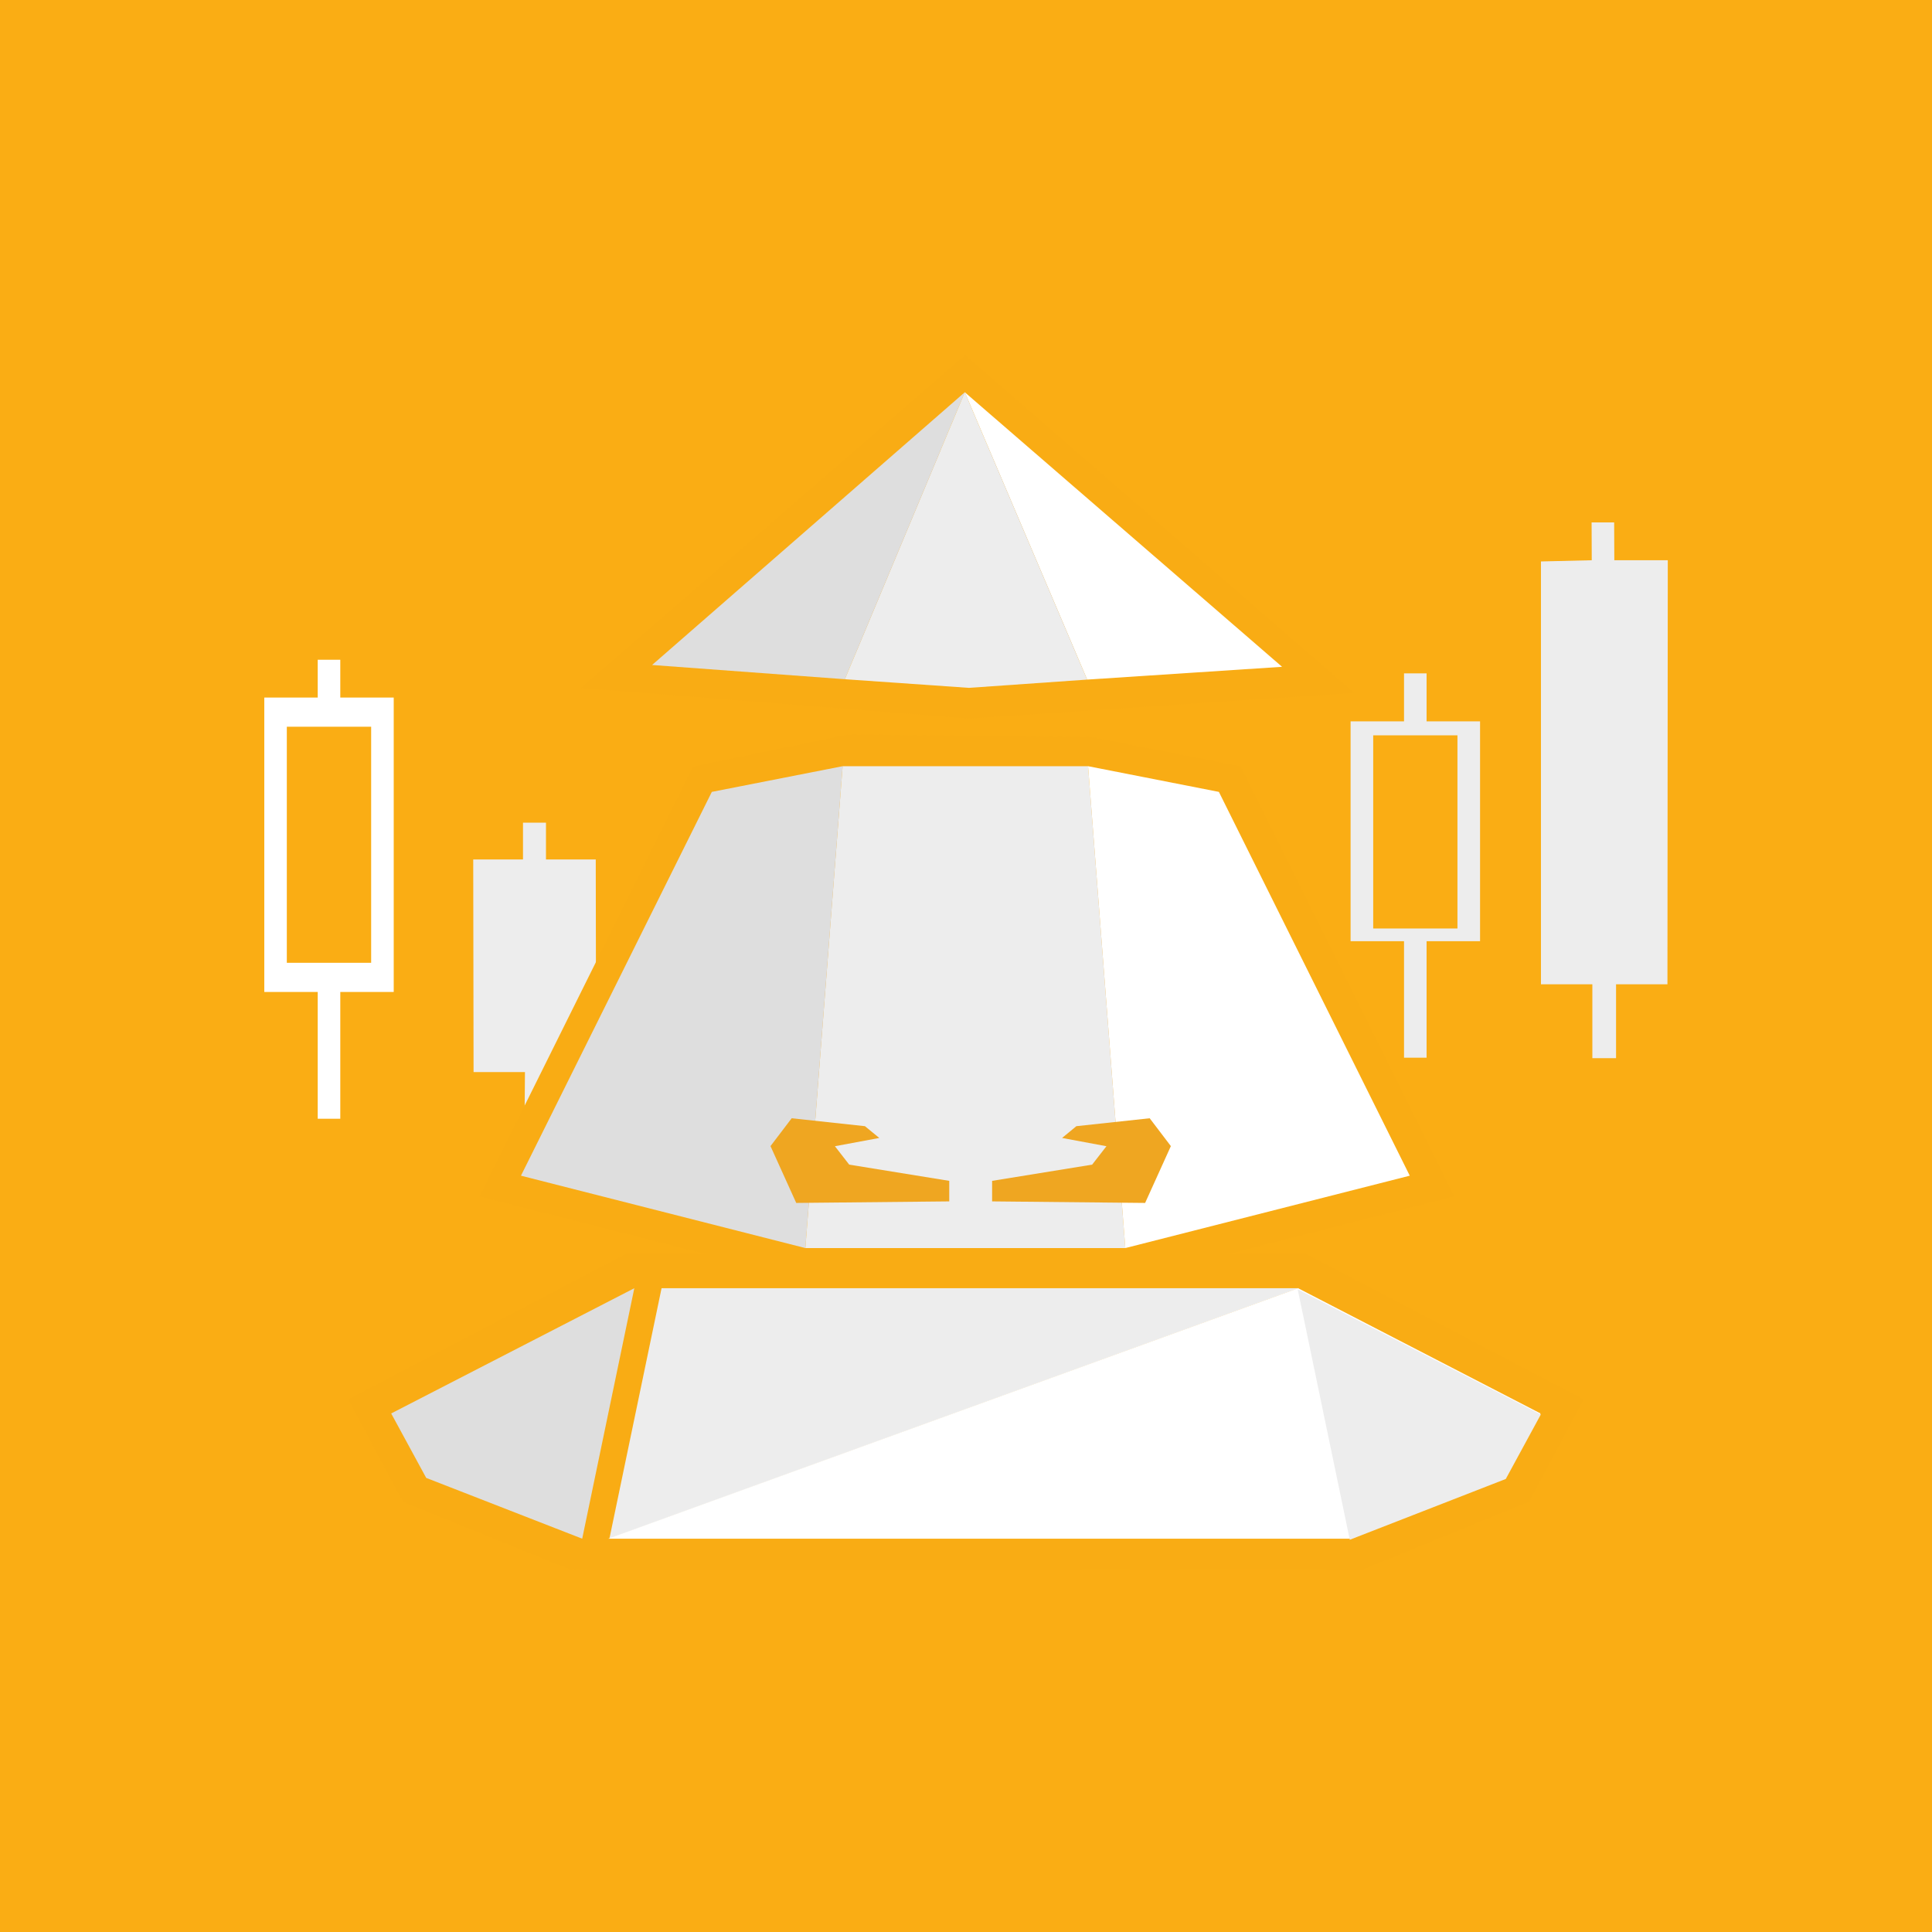
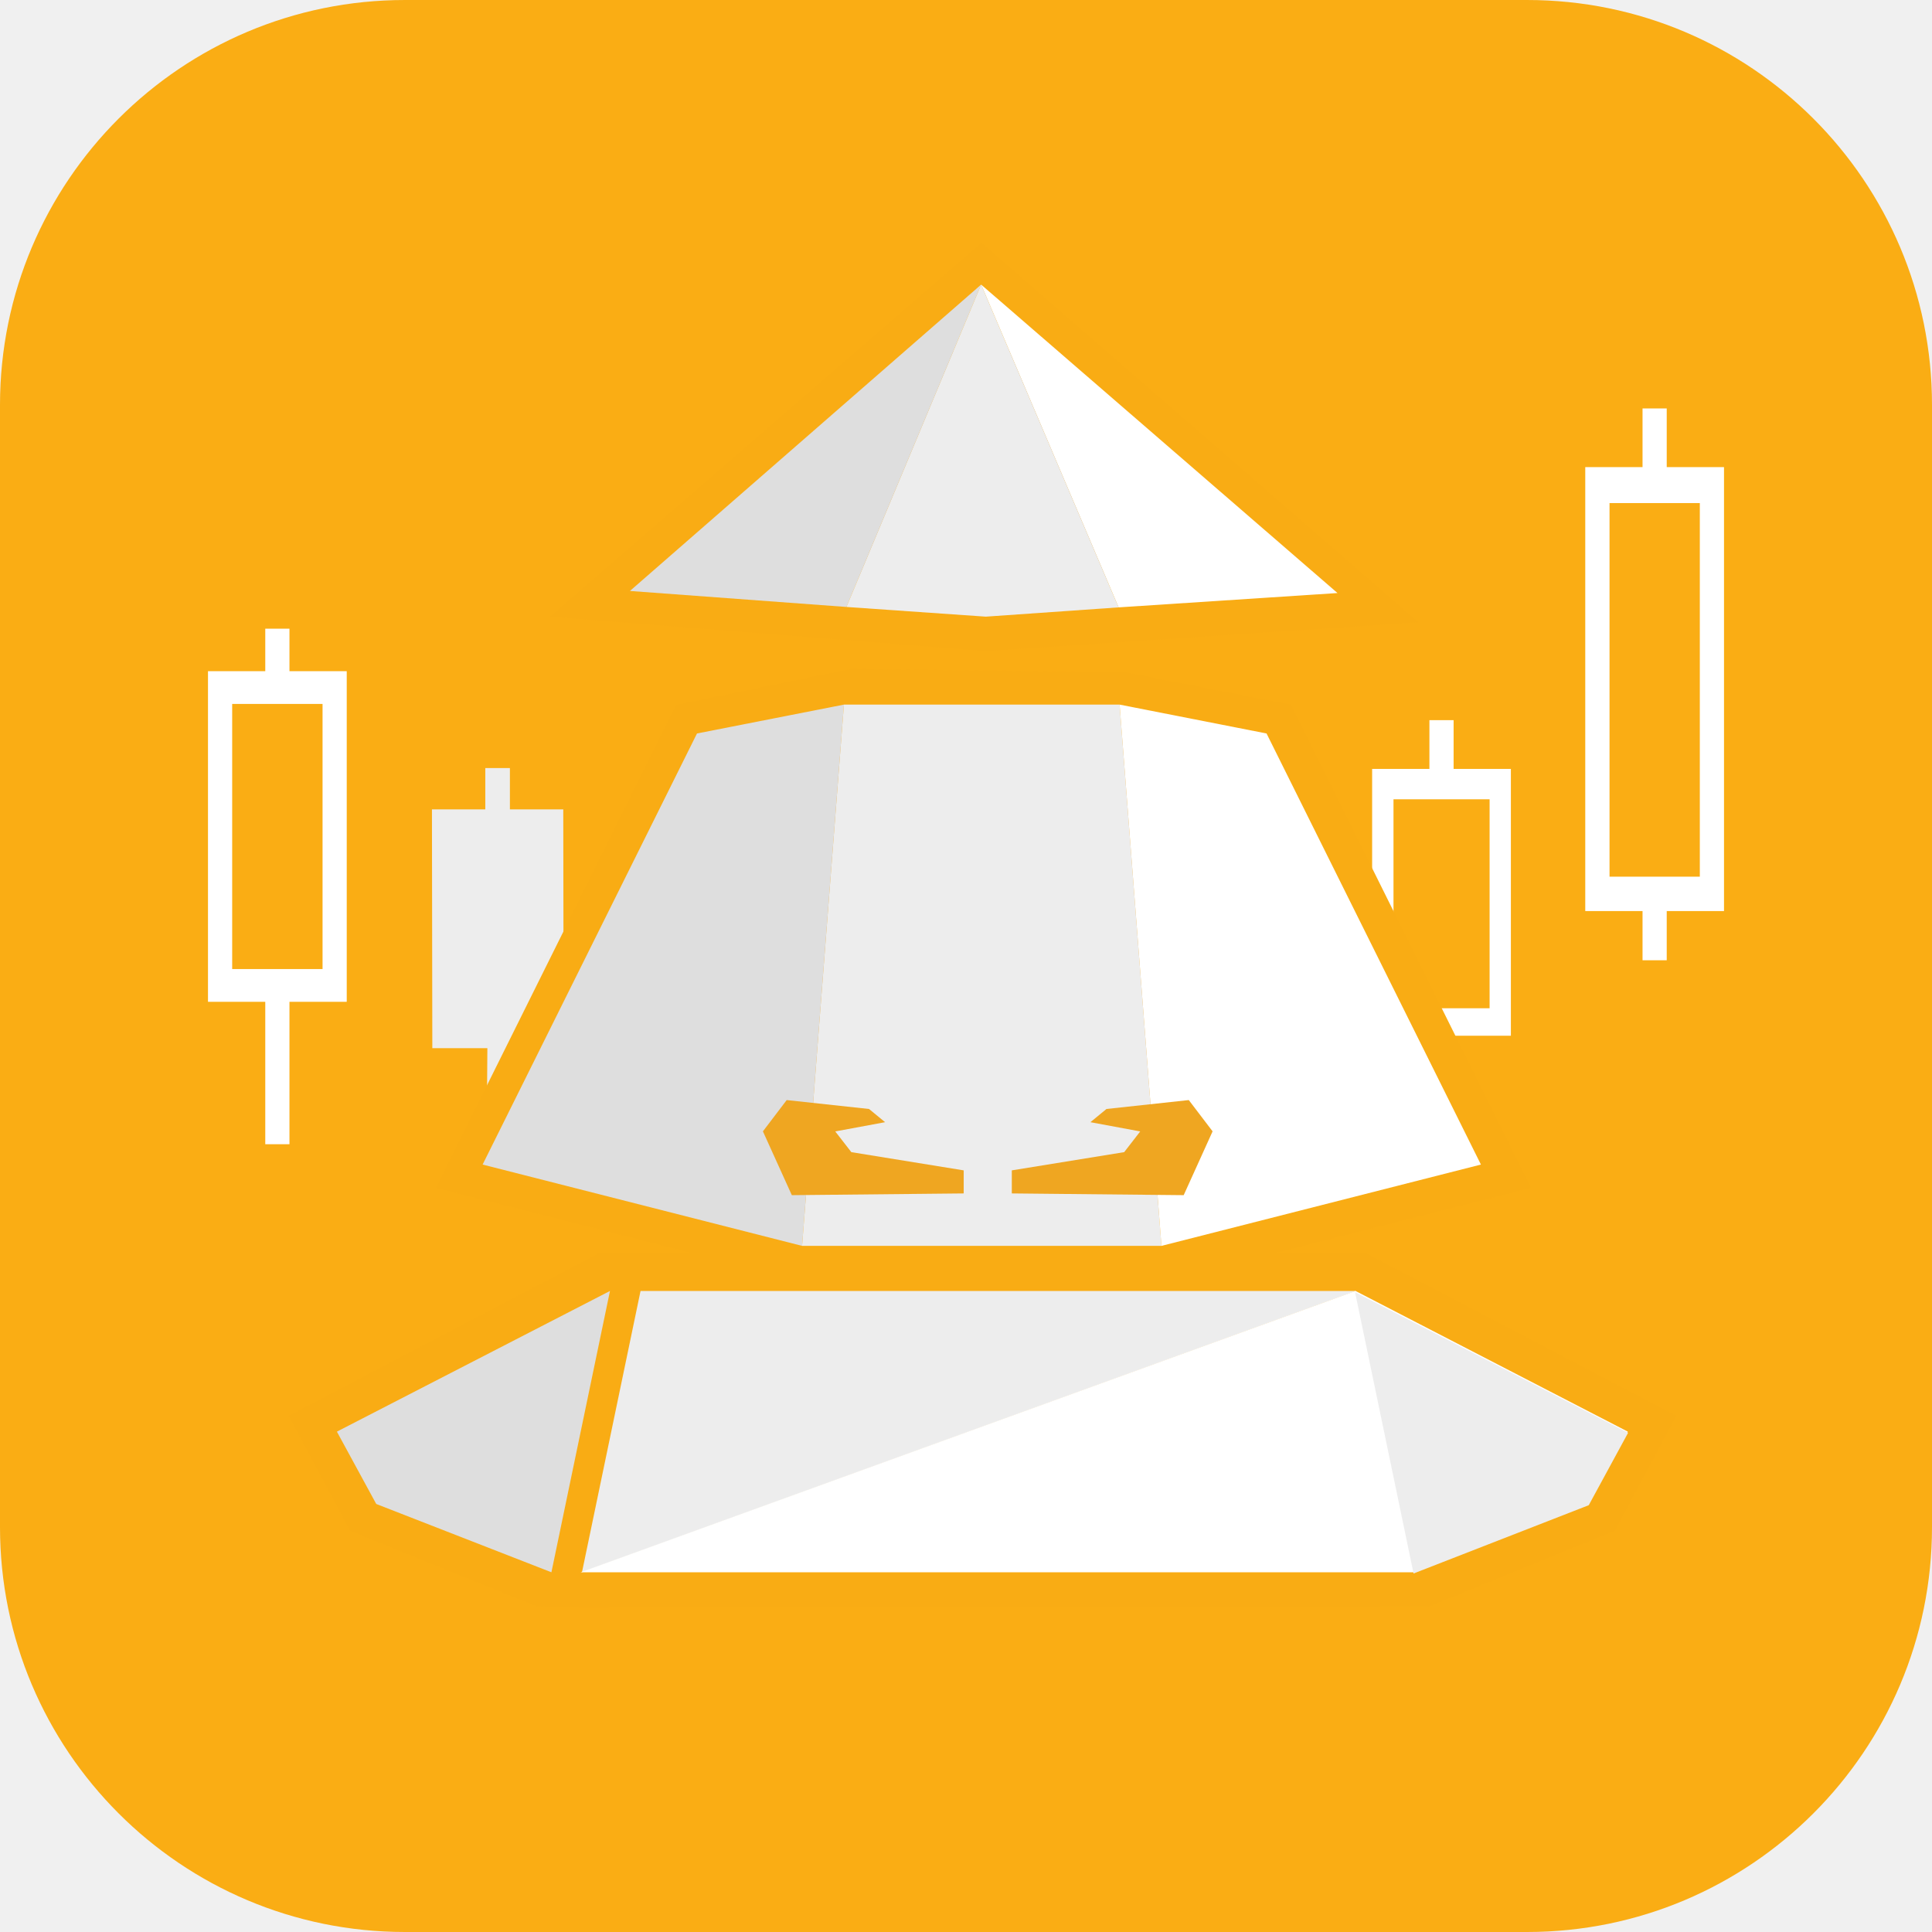
- <svg xmlns="http://www.w3.org/2000/svg" id="_图层_8" data-name="图层 8" viewBox="0 0 512 512">
+ <svg xmlns="http://www.w3.org/2000/svg" id="_图层_7" data-name="图层 7" viewBox="0 0 512 512">
  <defs>
    <style>
      .cls-1 {
        fill: #faad14;
      }

      .cls-2 {
        fill: #efa621;
      }

      .cls-3 {
        fill: #ededed;
      }

      .cls-4 {
        fill: #fff;
      }

      .cls-5 {
        fill: #dedede;
      }

      .cls-6 {
-         fill: #f9ac14;
-         stroke-width: 16.05px;
+         stroke-width: 16.73px;
      }

      .cls-6, .cls-7, .cls-8 {
        stroke: #f9ac14;
        stroke-miterlimit: 10;
      }

-       .cls-7 {
-         stroke-width: 15.52px;
-       }
- 
-       .cls-7, .cls-8 {
+       .cls-6, .cls-8 {
        fill: #e5a129;
      }

+       .cls-7 {
+         fill: #f9ac14;
+         stroke-width: 18.02px;
+       }
+ 
      .cls-8 {
-         stroke-width: 14.9px;
+         stroke-width: 17.44px;
      }
    </style>
  </defs>
-   <rect class="cls-1" width="512" height="512" />
+   <rect class="cls-1" width="512" height="512" rx="107.32" ry="107.32" />
  <g>
    <g>
-       <path class="cls-3" d="M441.97,148.47h-14.16l-.04-10.02h-5.98l.04,10.02-13.46,.32v112.06h13.62v19.58h6.28v-19.58h13.62l.09-112.38Z" />
-       <path class="cls-3" d="M157.97,284.11h-13.62v10.74s-5.32,0-5.32,0l.09-10.74h-13.62l-.09-56.34h13.19v-9.76h6.09v9.76h13.19l.09,56.34Z" />
-       <path class="cls-4" d="M90.18,174.84h-5.98v10.02h-14.16v78.02h14.16v33.6h5.98v-33.6h14.16v-78.02h-14.16v-10.02Zm8.18,80.31h-22.35v-62.56h22.35v62.56Z" />
-       <path class="cls-3" d="M378.06,178.45h-5.98v12.72h-14.16v58.26h14.16v30.87h5.98v-30.87h14.17v-58.26h-14.17v-12.72Zm8.18,67.61h-22.33v-51.19h22.33v51.19Z" />
+       <path class="cls-3" d="M149.36,277.78h-14.59v12.06s-5.7,0-5.7,0l.09-12.06h-14.59l-.1-63.28h14.14v-10.96h6.52v10.96h14.14l.1,63.28Z" />
+       <path class="cls-4" d="M76.71,166.61h-6.41v11.26h-15.18v87.62h15.18v37.74h6.41v-37.74h15.18v-87.62h-15.18v-11.26Zm8.77,90.2h-23.95v-70.26h23.95v70.26Z" />
+       <path class="cls-4" d="M385.22,190.85h-6.41v12.92h-15.18v70.71h15.18v27.5h6.41v-27.5h15.18v-70.71h-15.18v-12.92Zm9.54,76.35h-25.47v-55.38h25.47v55.38Z" />
+       <path class="cls-4" d="M441.7,108.24h-6.41v15.55h-15.18v117.65h15.18v13.04h6.41v-13.04h15.18V123.79h-15.18v-15.55Zm8.77,124.09h-23.93v-99.01h23.93v99.01Z" />
    </g>
    <g>
-       <polygon class="cls-7" points="225.51 202.42 188.95 209.96 138.3 311.91 213.78 331.14 298.69 331.14 374.18 311.91 323.53 209.96 288.81 203.14 225.51 202.42" />
-       <polygon class="cls-6" points="344.23 340.37 408.81 374.21 399.51 391.62 359.75 407.84 161.15 408.05 152.5 407.84 112.49 391.62 103.19 374.21 167.77 340.37 175 340.37 344.23 340.37" />
-       <polygon class="cls-8" points="255.75 103.95 172.28 176.29 256.87 182.96 340.34 177.4 255.75 103.95" />
+       <polygon class="cls-8" points="226.13 186.03 185.07 194.5 128.17 309 212.96 330.6 308.33 330.6 393.11 309 336.22 194.5 297.22 186.83 226.13 186.03" />
+       <polygon class="cls-7" points="359.47 340.96 432 378.98 421.55 398.53 376.9 416.75 153.84 416.99 144.12 416.75 99.19 398.53 88.74 378.98 161.27 340.96 169.4 340.96 359.47 340.96" />
+       <polygon class="cls-6" points="260.1 75.42 166.35 156.67 261.35 164.17 355.1 157.92 260.1 75.42" />
    </g>
    <g>
      <g>
-         <polygon class="cls-5" points="154.29 407.77 168.1 341.39 103.67 374.58 112.95 391.66 154.29 407.77" />
-         <polygon class="cls-3" points="175.32 341.39 161.5 407.77 344.16 341.39 175.32 341.39" />
-         <polygon class="cls-4" points="408.26 374.58 344.01 341.39 161.17 407.77 357.65 407.77 398.98 391.66 408.26 374.58" />
-         <polygon class="cls-3" points="357.71 408.05 343.9 341.67 408.33 374.86 399.05 391.94 357.71 408.05" />
+         <polygon class="cls-5" points="146.13 416.67 161.65 342.12 89.28 379.4 99.71 398.57 146.13 416.67" />
+         <polygon class="cls-3" points="169.75 342.12 154.23 416.67 359.4 342.12 169.75 342.12" />
+         <polygon class="cls-4" points="431.39 379.4 359.23 342.12 153.86 416.67 374.54 416.67 420.96 398.57 431.39 379.4" />
+         <polygon class="cls-3" points="374.61 416.99 359.1 342.43 431.46 379.71 421.04 398.89 374.61 416.99" />
      </g>
      <g>
-         <polygon class="cls-5" points="223.89 180 255.68 103.95 172.81 176.23 223.89 180" />
-         <polygon class="cls-4" points="339.76 176.71 255.68 103.95 288.11 180.1 339.76 176.71" />
-         <polygon class="cls-3" points="255.68 103.95 288.11 180.1 256.78 182.29 223.89 180 255.68 103.95" />
+         <polygon class="cls-5" points="224.31 160.85 260.01 75.42 166.94 156.61 224.31 160.85" />
+         <polygon class="cls-4" points="354.45 157.16 260.01 75.42 296.44 160.96 354.45 157.16" />
+         <polygon class="cls-3" points="260.01 75.42 296.44 160.96 261.25 163.42 224.31 160.85 260.01 75.42" />
        <g>
-           <polygon class="cls-5" points="188.64 209.86 138.06 311.57 213.43 330.75 223.31 203.05 188.64 209.86" />
-           <polygon class="cls-3" points="288.35 203.05 223.31 203.05 213.43 330.75 298.22 330.75 288.35 203.05" />
-           <polygon class="cls-4" points="323.02 209.86 373.6 311.57 298.22 330.75 288.35 203.05 323.02 209.86" />
+           <polygon class="cls-5" points="184.71 194.38 127.9 308.62 212.56 330.17 223.65 186.73 184.71 194.38" />
+           <polygon class="cls-3" points="296.71 186.73 223.65 186.73 212.56 330.17 307.8 330.17 296.71 186.73" />
+           <polygon class="cls-4" points="335.65 194.38 392.46 308.62 307.8 330.17 296.71 186.73 335.65 194.38" />
          <g>
-             <polygon class="cls-2" points="204.19 303.73 211.01 318.79 251.56 318.38 251.56 312.94 225.05 308.64 221.26 303.76 233.02 301.57 229.22 298.45 209.8 296.35 204.19 303.73" />
-             <polygon class="cls-2" points="310.29 303.73 303.47 318.79 262.92 318.38 262.92 312.94 289.43 308.64 293.22 303.76 281.46 301.57 285.25 298.45 304.68 296.35 310.29 303.73" />
+             <polygon class="cls-2" points="202.18 299.82 209.84 316.73 255.39 316.27 255.39 310.16 225.61 305.33 221.35 299.84 234.56 297.39 230.3 293.89 208.48 291.53 202.18 299.82" />
+             <polygon class="cls-2" points="321.35 299.82 313.69 316.73 268.14 316.27 268.14 310.16 297.92 305.33 302.17 299.84 288.97 297.39 293.23 293.89 315.04 291.53 321.35 299.82" />
          </g>
        </g>
      </g>
    </g>
  </g>
</svg>
